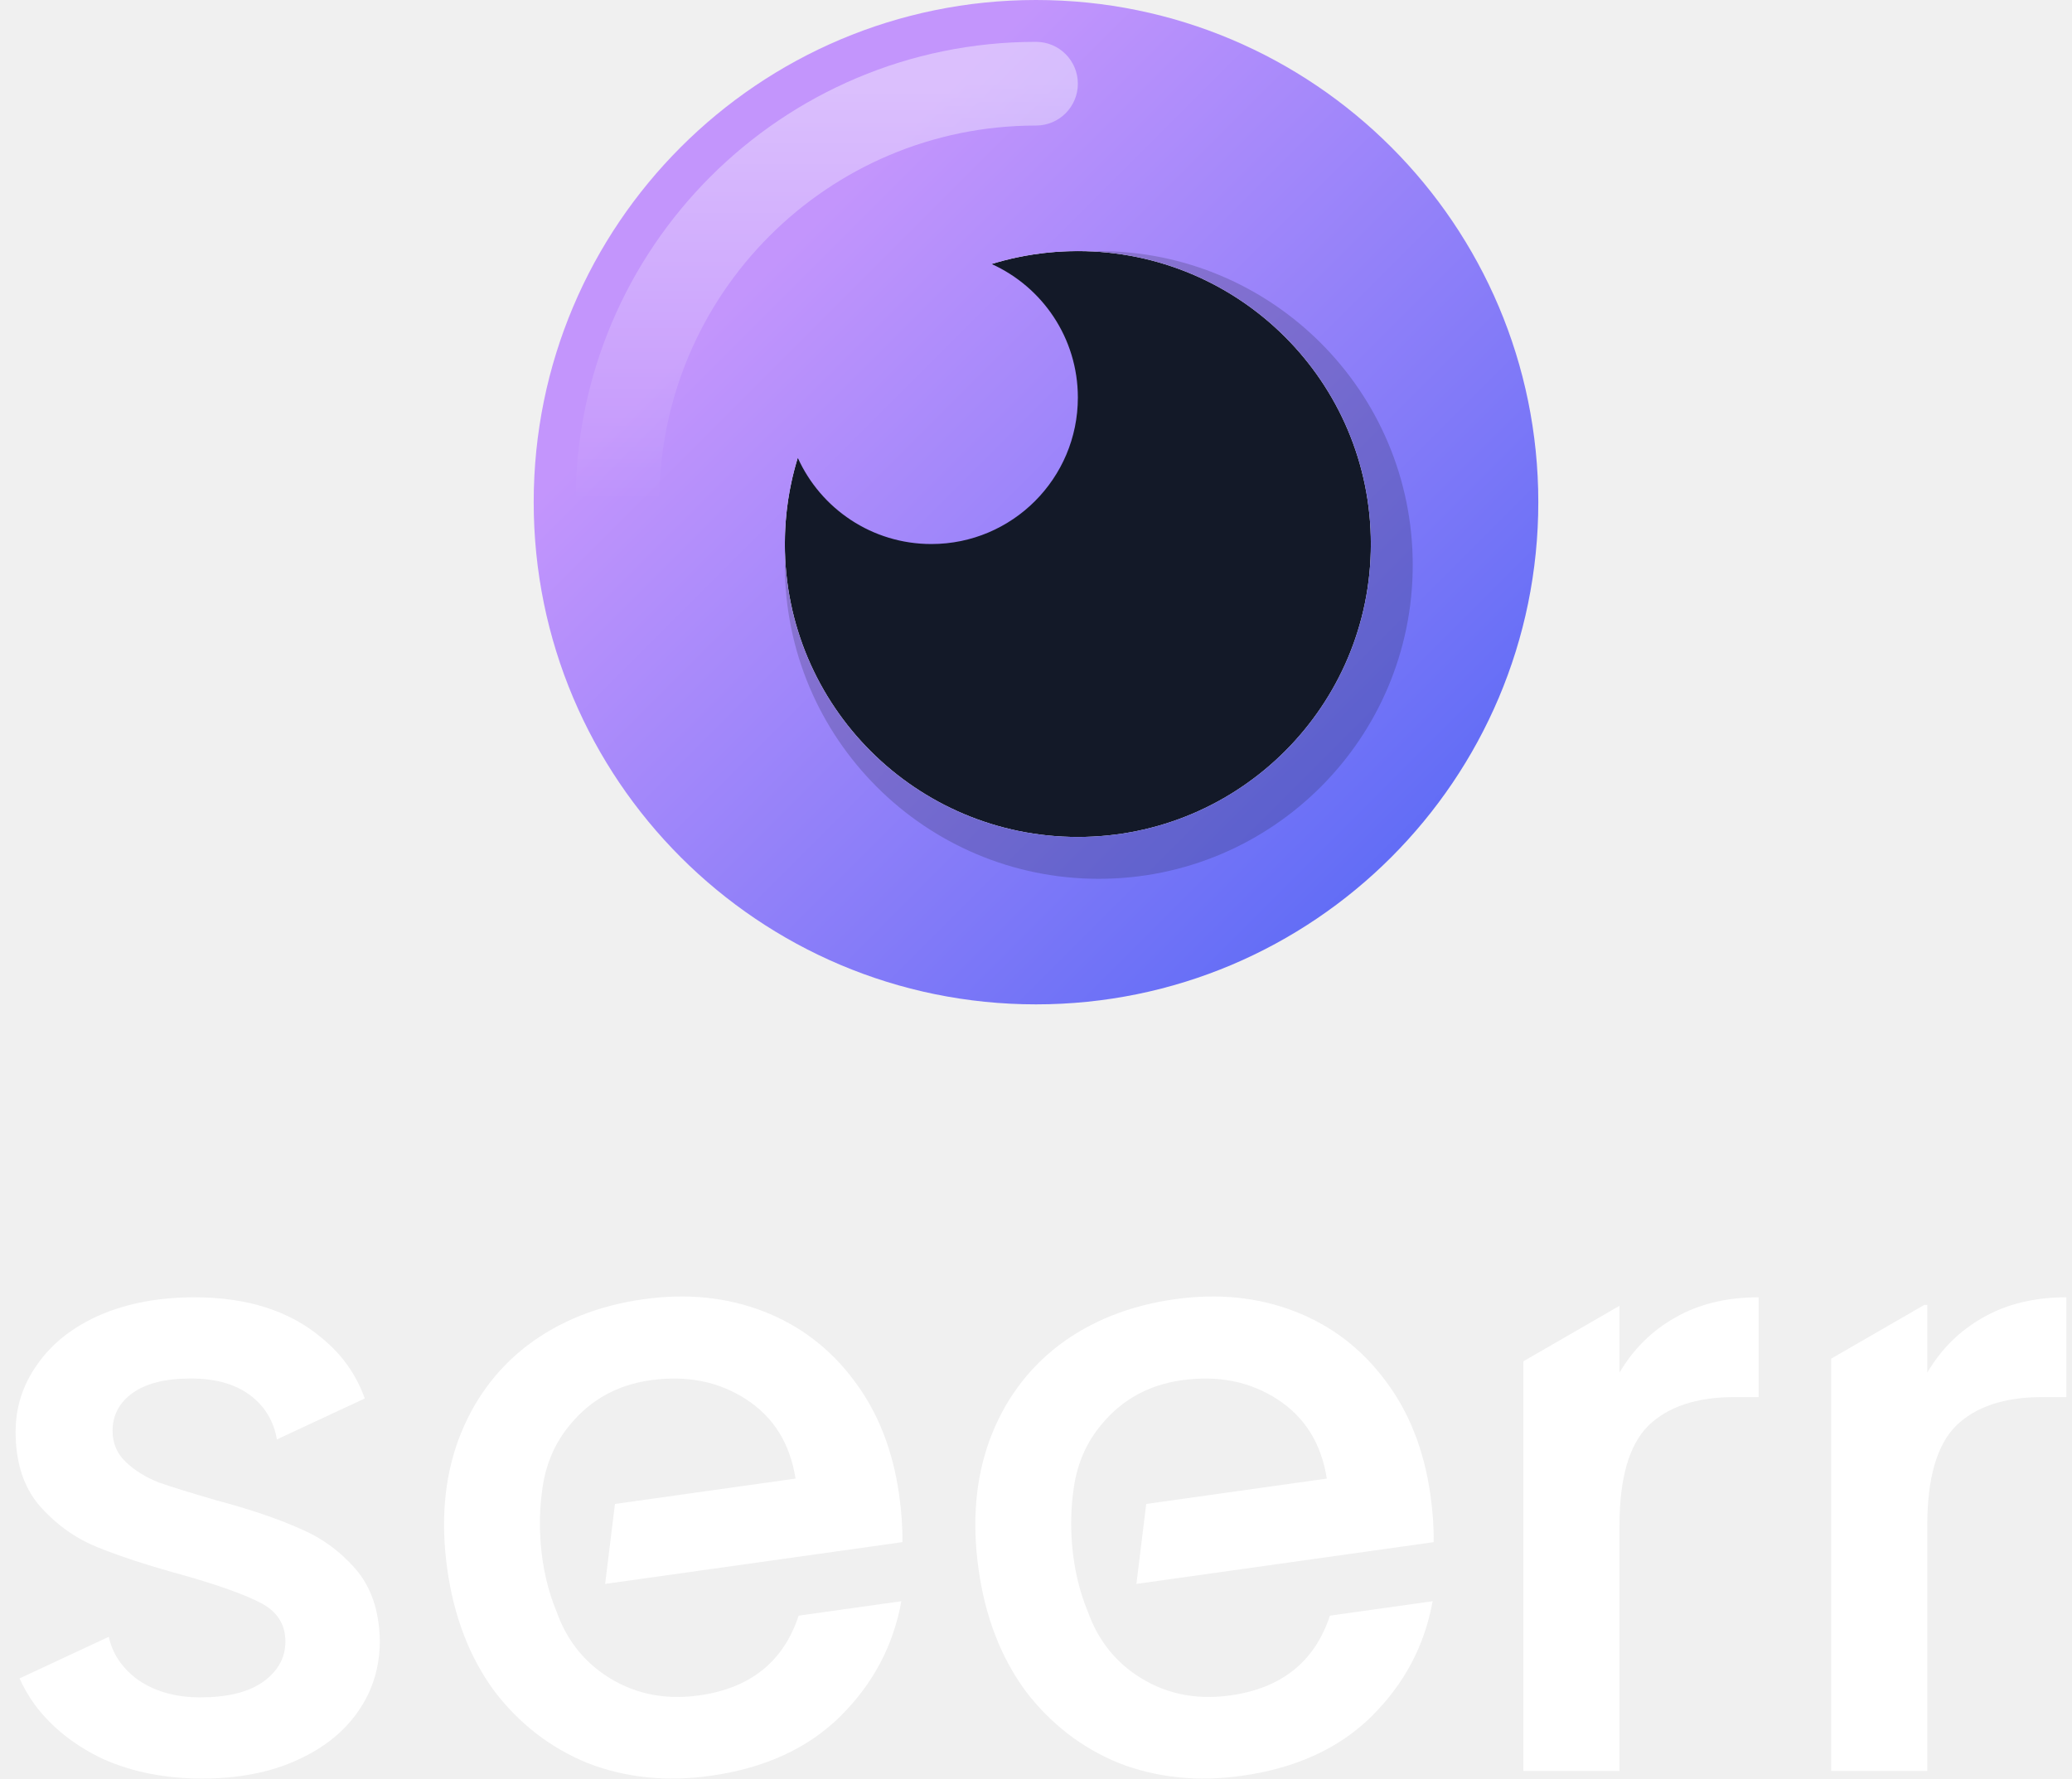
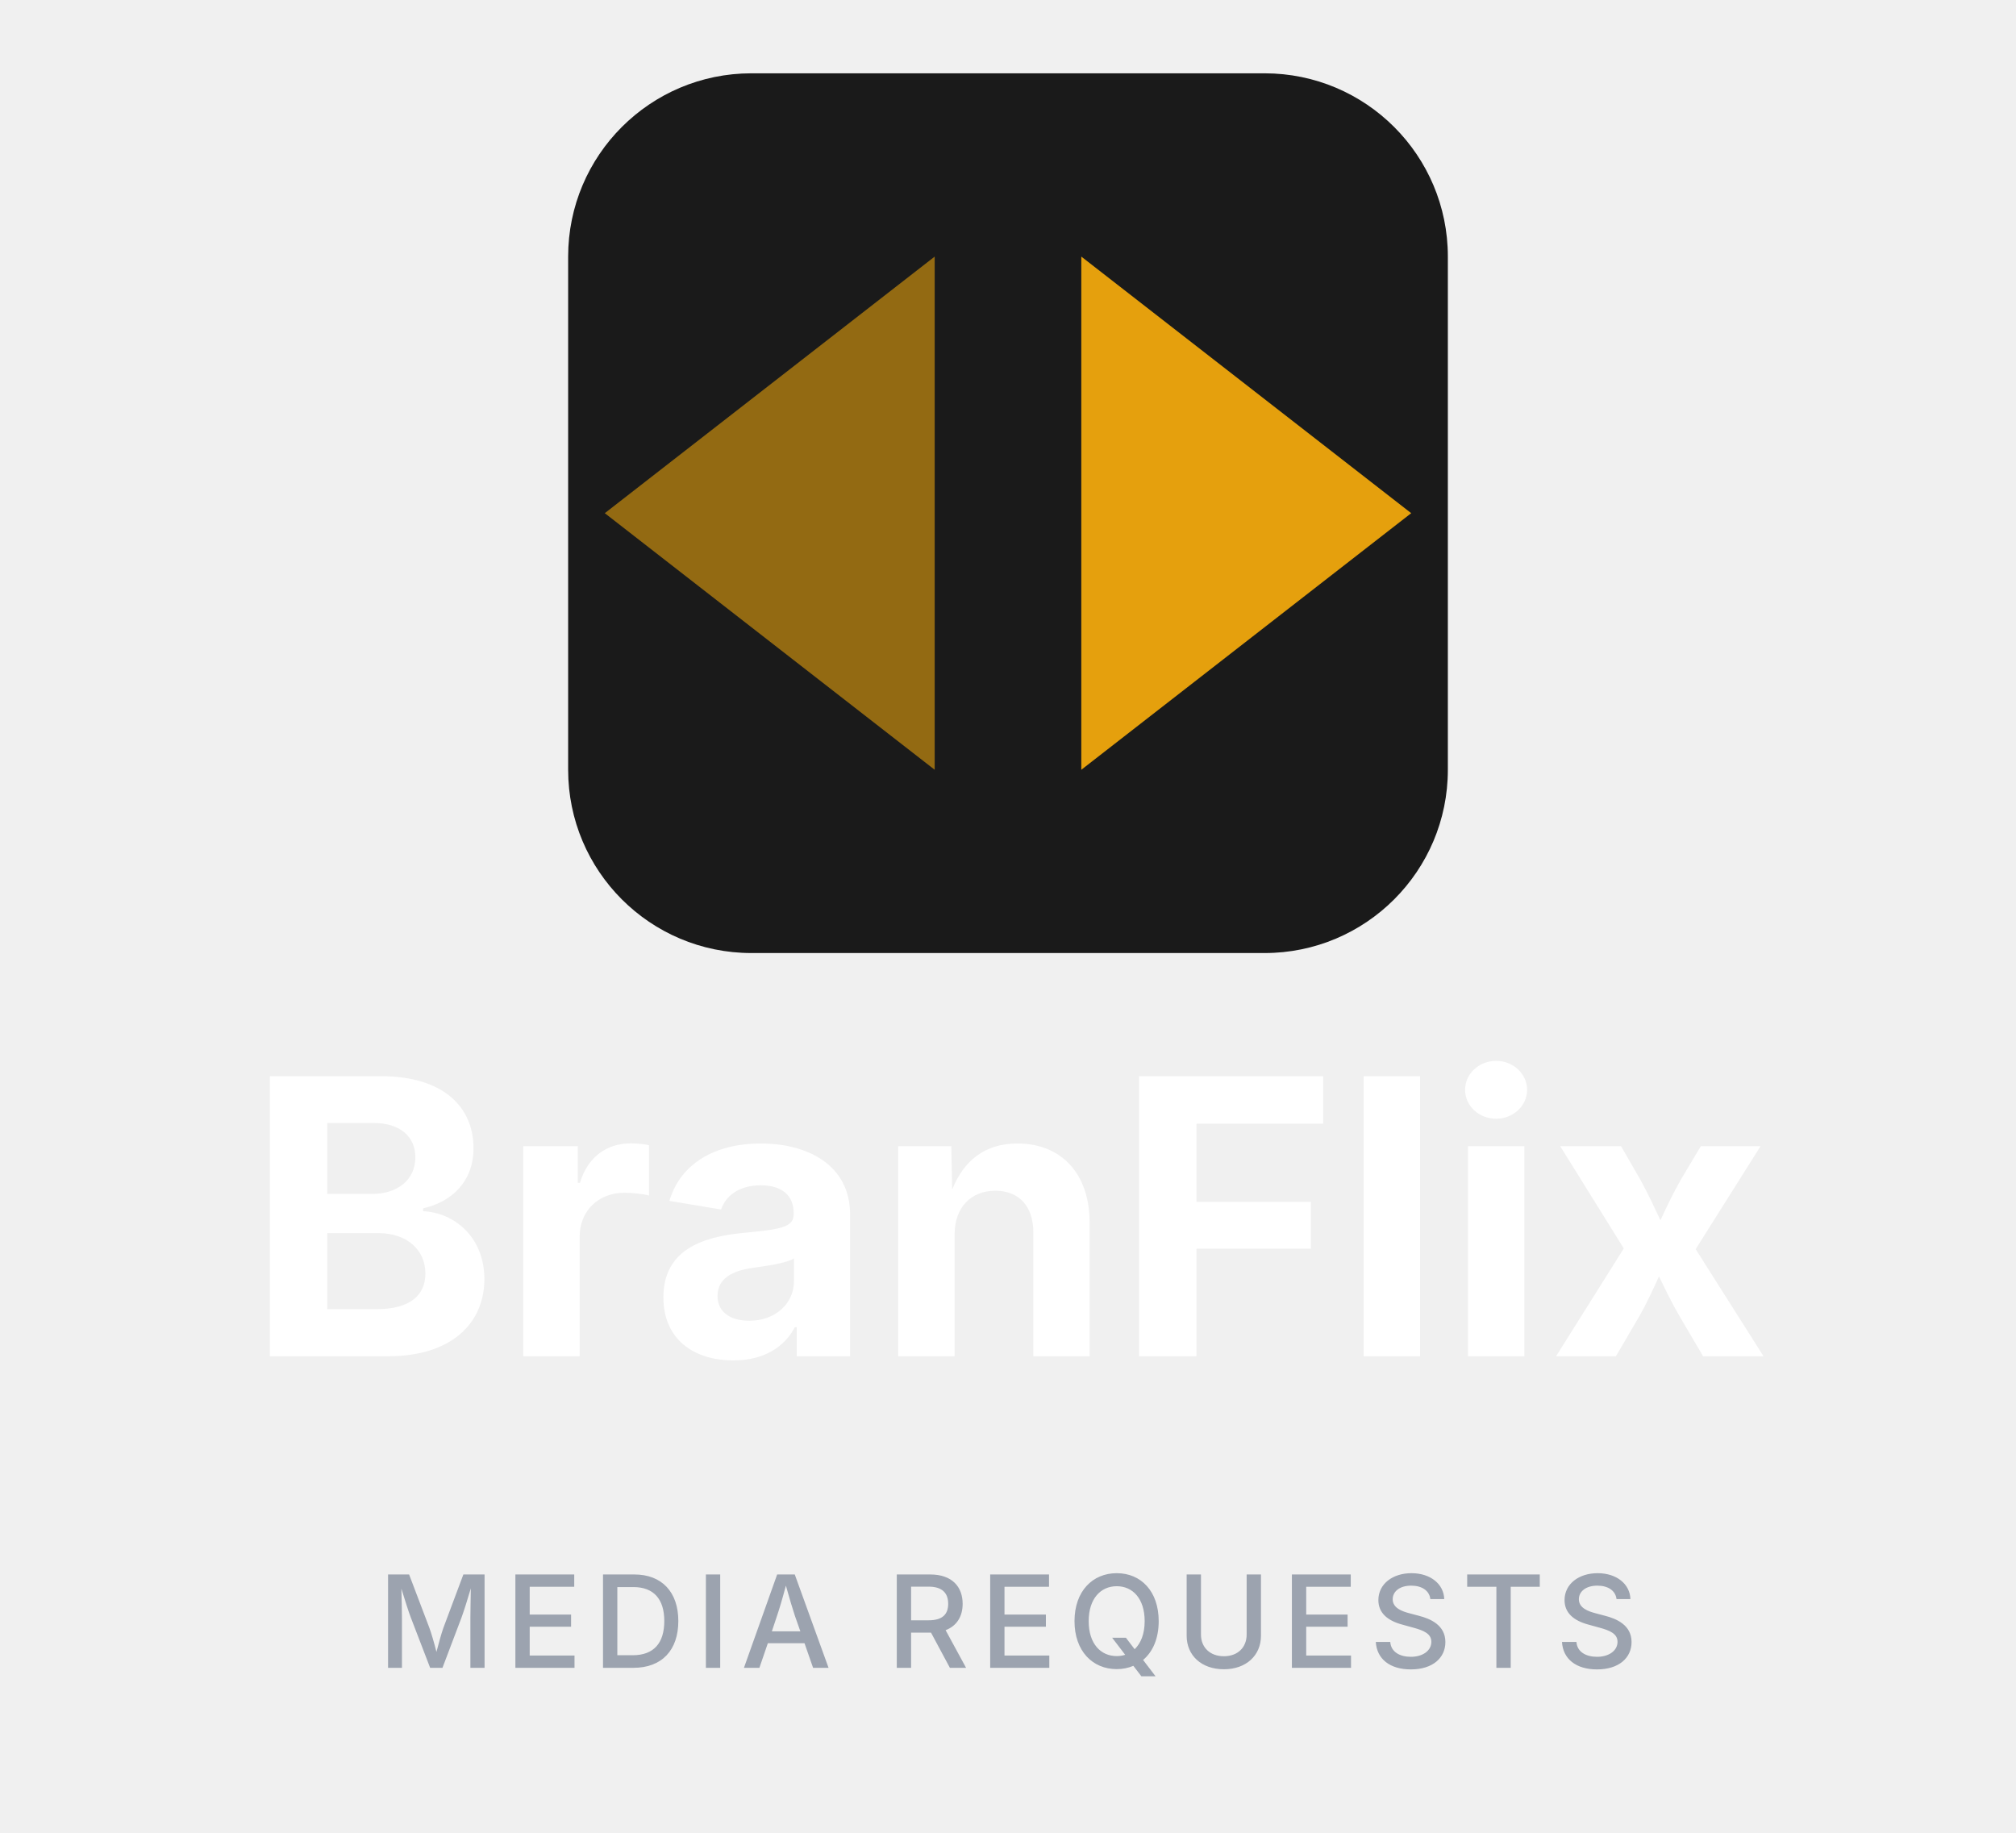
- <svg xmlns="http://www.w3.org/2000/svg" width="198" height="170" viewBox="0 0 198 170" fill="none">
-   <circle cx="103" cy="52" r="28" fill="#131928" />
-   <path fill-rule="evenodd" clip-rule="evenodd" d="M99 96C125.51 96 147 74.51 147 48C147 21.49 125.51 0 99 0C72.49 0 51 21.49 51 48C51 74.51 72.49 96 99 96ZM131 52C131 67.464 118.464 80 103 80C87.536 80 75 67.464 75 52C75 49.13 75.432 46.361 76.234 43.755C78.429 48.617 83.319 52 89 52C96.732 52 103 45.732 103 38C103 32.319 99.617 27.429 94.755 25.234C97.362 24.432 100.13 24 103 24C118.464 24 131 36.536 131 52Z" fill="url(#paint0_linear_311_206)" />
-   <path opacity="0.2" fill-rule="evenodd" clip-rule="evenodd" d="M131 52C131 67.464 118.464 80 103 80C87.864 80 75.533 67.99 75.017 52.979C75.006 53.318 75 53.658 75 54C75 70.569 88.431 84 105 84C121.569 84 135 70.569 135 54C135 37.431 121.569 24 105 24C104.66 24 104.321 24.006 103.983 24.017C118.992 24.535 131 36.865 131 52Z" fill="#131928" />
-   <path fill-rule="evenodd" clip-rule="evenodd" d="M99 12C79.118 12 63 28.118 63 48C63 50.209 61.209 52 59 52C56.791 52 55 50.209 55 48C55 23.7 74.7 4 99 4C101.209 4 103 5.791 103 8C103 10.209 101.209 12 99 12Z" fill="url(#paint1_linear_311_206)" />
-   <path fill-rule="evenodd" clip-rule="evenodd" d="M174.984 129.867V169.272H184.169V145.828C184.169 141.301 185.082 138.121 186.909 136.288C188.789 134.456 191.528 133.54 195.127 133.54H197.463V124C194.402 124 191.743 124.647 189.487 125.94C187.285 127.18 185.512 128.931 184.169 131.195V124.728H183.886L174.984 129.867Z" fill="white" />
-   <path fill-rule="evenodd" clip-rule="evenodd" d="M145.573 130.117V169.272H154.758V145.828C154.758 141.301 155.671 138.121 157.498 136.288C159.377 134.456 162.117 133.54 165.716 133.54H168.052V124C164.99 124 162.332 124.647 160.076 125.94C157.874 127.18 156.101 128.931 154.758 131.195V124.814L145.573 130.117Z" fill="white" />
-   <path fill-rule="evenodd" clip-rule="evenodd" d="M136.689 142.875C136.922 144.529 137.026 146.039 137 147.403L108.595 151.395L109.533 143.752L126.79 141.327C126.264 137.972 124.689 135.445 122.063 133.746C119.438 132.047 116.396 131.44 112.939 131.926C109.801 132.367 107.257 133.759 105.308 136.101C103.756 137.917 102.837 140.106 102.55 142.669C102.192 145.346 102.195 149.861 103.977 154.106C104.886 156.629 106.398 158.614 108.513 160.06C111.153 161.866 114.176 162.53 117.58 162.051C122.473 161.364 125.642 158.823 127.085 154.429L136.899 153.05C136.139 157.293 134.188 160.969 131.045 164.078C127.948 167.125 123.819 169.012 118.66 169.737C114.458 170.327 110.55 169.924 106.936 168.527C103.369 167.069 100.387 164.767 97.992 161.62C95.643 158.413 94.15 154.541 93.512 150.004C92.875 145.468 93.22 141.365 94.549 137.695C95.923 133.964 98.127 130.933 101.163 128.601C104.251 126.262 107.949 124.79 112.258 124.185C116.407 123.601 120.231 123.989 123.731 125.348C127.23 126.706 130.117 128.913 132.39 131.968C134.656 134.97 136.089 138.605 136.689 142.875Z" fill="white" />
-   <path fill-rule="evenodd" clip-rule="evenodd" d="M85.921 142.875C86.154 144.529 86.257 146.039 86.232 147.403L57.827 151.395L58.765 143.752L76.022 141.327C75.496 137.972 73.921 135.445 71.295 133.746C68.67 132.047 65.628 131.44 62.171 131.926C59.033 132.367 56.489 133.759 54.54 136.101C52.988 137.917 52.069 140.106 51.782 142.669C51.424 145.345 51.427 149.861 53.209 154.106C54.118 156.629 55.63 158.614 57.745 160.06C60.385 161.866 63.407 162.53 66.812 162.051C71.705 161.364 74.874 158.823 76.317 154.429L86.131 153.05C85.371 157.293 83.42 160.969 80.277 164.078C77.18 167.125 73.051 169.012 67.892 169.737C63.69 170.327 59.782 169.924 56.168 168.527C52.601 167.069 49.619 164.767 47.224 161.62C44.875 158.413 43.382 154.541 42.744 150.004C42.107 145.468 42.452 141.365 43.78 137.695C45.155 133.964 47.359 130.933 50.395 128.601C53.483 126.262 57.181 124.79 61.49 124.185C65.639 123.601 69.463 123.989 72.963 125.348C76.462 126.706 79.349 128.913 81.622 131.968C83.888 134.97 85.321 138.605 85.921 142.875Z" fill="white" />
-   <path fill-rule="evenodd" clip-rule="evenodd" d="M19.297 170C15.806 170 12.664 169.38 9.87 168.141C7.131 166.847 4.956 165.122 3.344 162.967C2.751 162.153 2.26 161.307 1.87 160.427L10.397 156.451C10.721 157.974 11.566 159.283 12.932 160.38C14.597 161.619 16.665 162.239 19.136 162.239C21.714 162.239 23.701 161.754 25.098 160.784C26.548 159.76 27.273 158.466 27.273 156.903C27.273 155.233 26.468 153.993 24.856 153.185C23.299 152.376 20.801 151.487 17.363 150.517C14.033 149.6 11.321 148.711 9.226 147.849C7.131 146.987 5.305 145.666 3.747 143.888C2.243 142.109 1.491 139.764 1.491 136.854C1.491 134.483 2.189 132.327 3.586 130.387C4.983 128.393 6.97 126.83 9.548 125.698C12.18 124.566 15.188 124 18.572 124C23.621 124 27.676 125.293 30.738 127.88C32.667 129.449 34.04 131.379 34.857 133.67L26.459 137.586C26.177 135.927 25.402 134.578 24.131 133.54C22.681 132.354 20.72 131.761 18.25 131.761C15.833 131.761 13.979 132.219 12.69 133.135C11.401 134.052 10.757 135.264 10.757 136.773C10.757 137.959 11.186 138.956 12.046 139.765C12.905 140.573 13.953 141.22 15.188 141.705C16.423 142.136 18.25 142.702 20.667 143.402C23.89 144.265 26.521 145.154 28.562 146.07C30.657 146.933 32.457 148.226 33.961 149.951C35.465 151.675 36.243 153.966 36.297 156.822C36.297 159.356 35.599 161.619 34.202 163.613C32.806 165.608 30.819 167.17 28.24 168.302C25.716 169.434 22.735 170 19.297 170Z" fill="white" />
-   <defs>
-     <linearGradient id="paint0_linear_311_206" x1="99" y1="-2.07126e-06" x2="168.5" y2="69.5" gradientUnits="userSpaceOnUse">
-       <stop stop-color="#C395FC" />
-       <stop offset="1" stop-color="#4F65F5" />
-     </linearGradient>
-     <linearGradient id="paint1_linear_311_206" x1="79" y1="8" x2="79" y2="48" gradientUnits="userSpaceOnUse">
-       <stop stop-color="white" stop-opacity="0.4" />
-       <stop offset="1" stop-color="white" stop-opacity="0" />
-     </linearGradient>
-   </defs>
+ <svg xmlns="http://www.w3.org/2000/svg" width="220" height="200" viewBox="0 0 220 200" fill="none">
+   <rect x="62" y="8" width="96" height="96" rx="20" fill="#1a1a1a" />
+   <polygon fill="#E5A00D" points="118,28 118,84 154,56" />
+   <polygon fill="#E5A00D" opacity="0.6" points="102,28 102,84 66,56" />
+   <text x="110" y="148" font-family="Inter, Arial, sans-serif" font-size="42" font-weight="700" fill="#ffffff" text-anchor="middle">BranFlix</text>
+   <text x="110" y="182" font-family="Inter, Arial, sans-serif" font-size="14" font-weight="500" fill="#9ca3af" text-anchor="middle" letter-spacing="0.08em">MEDIA REQUESTS</text>
</svg>
